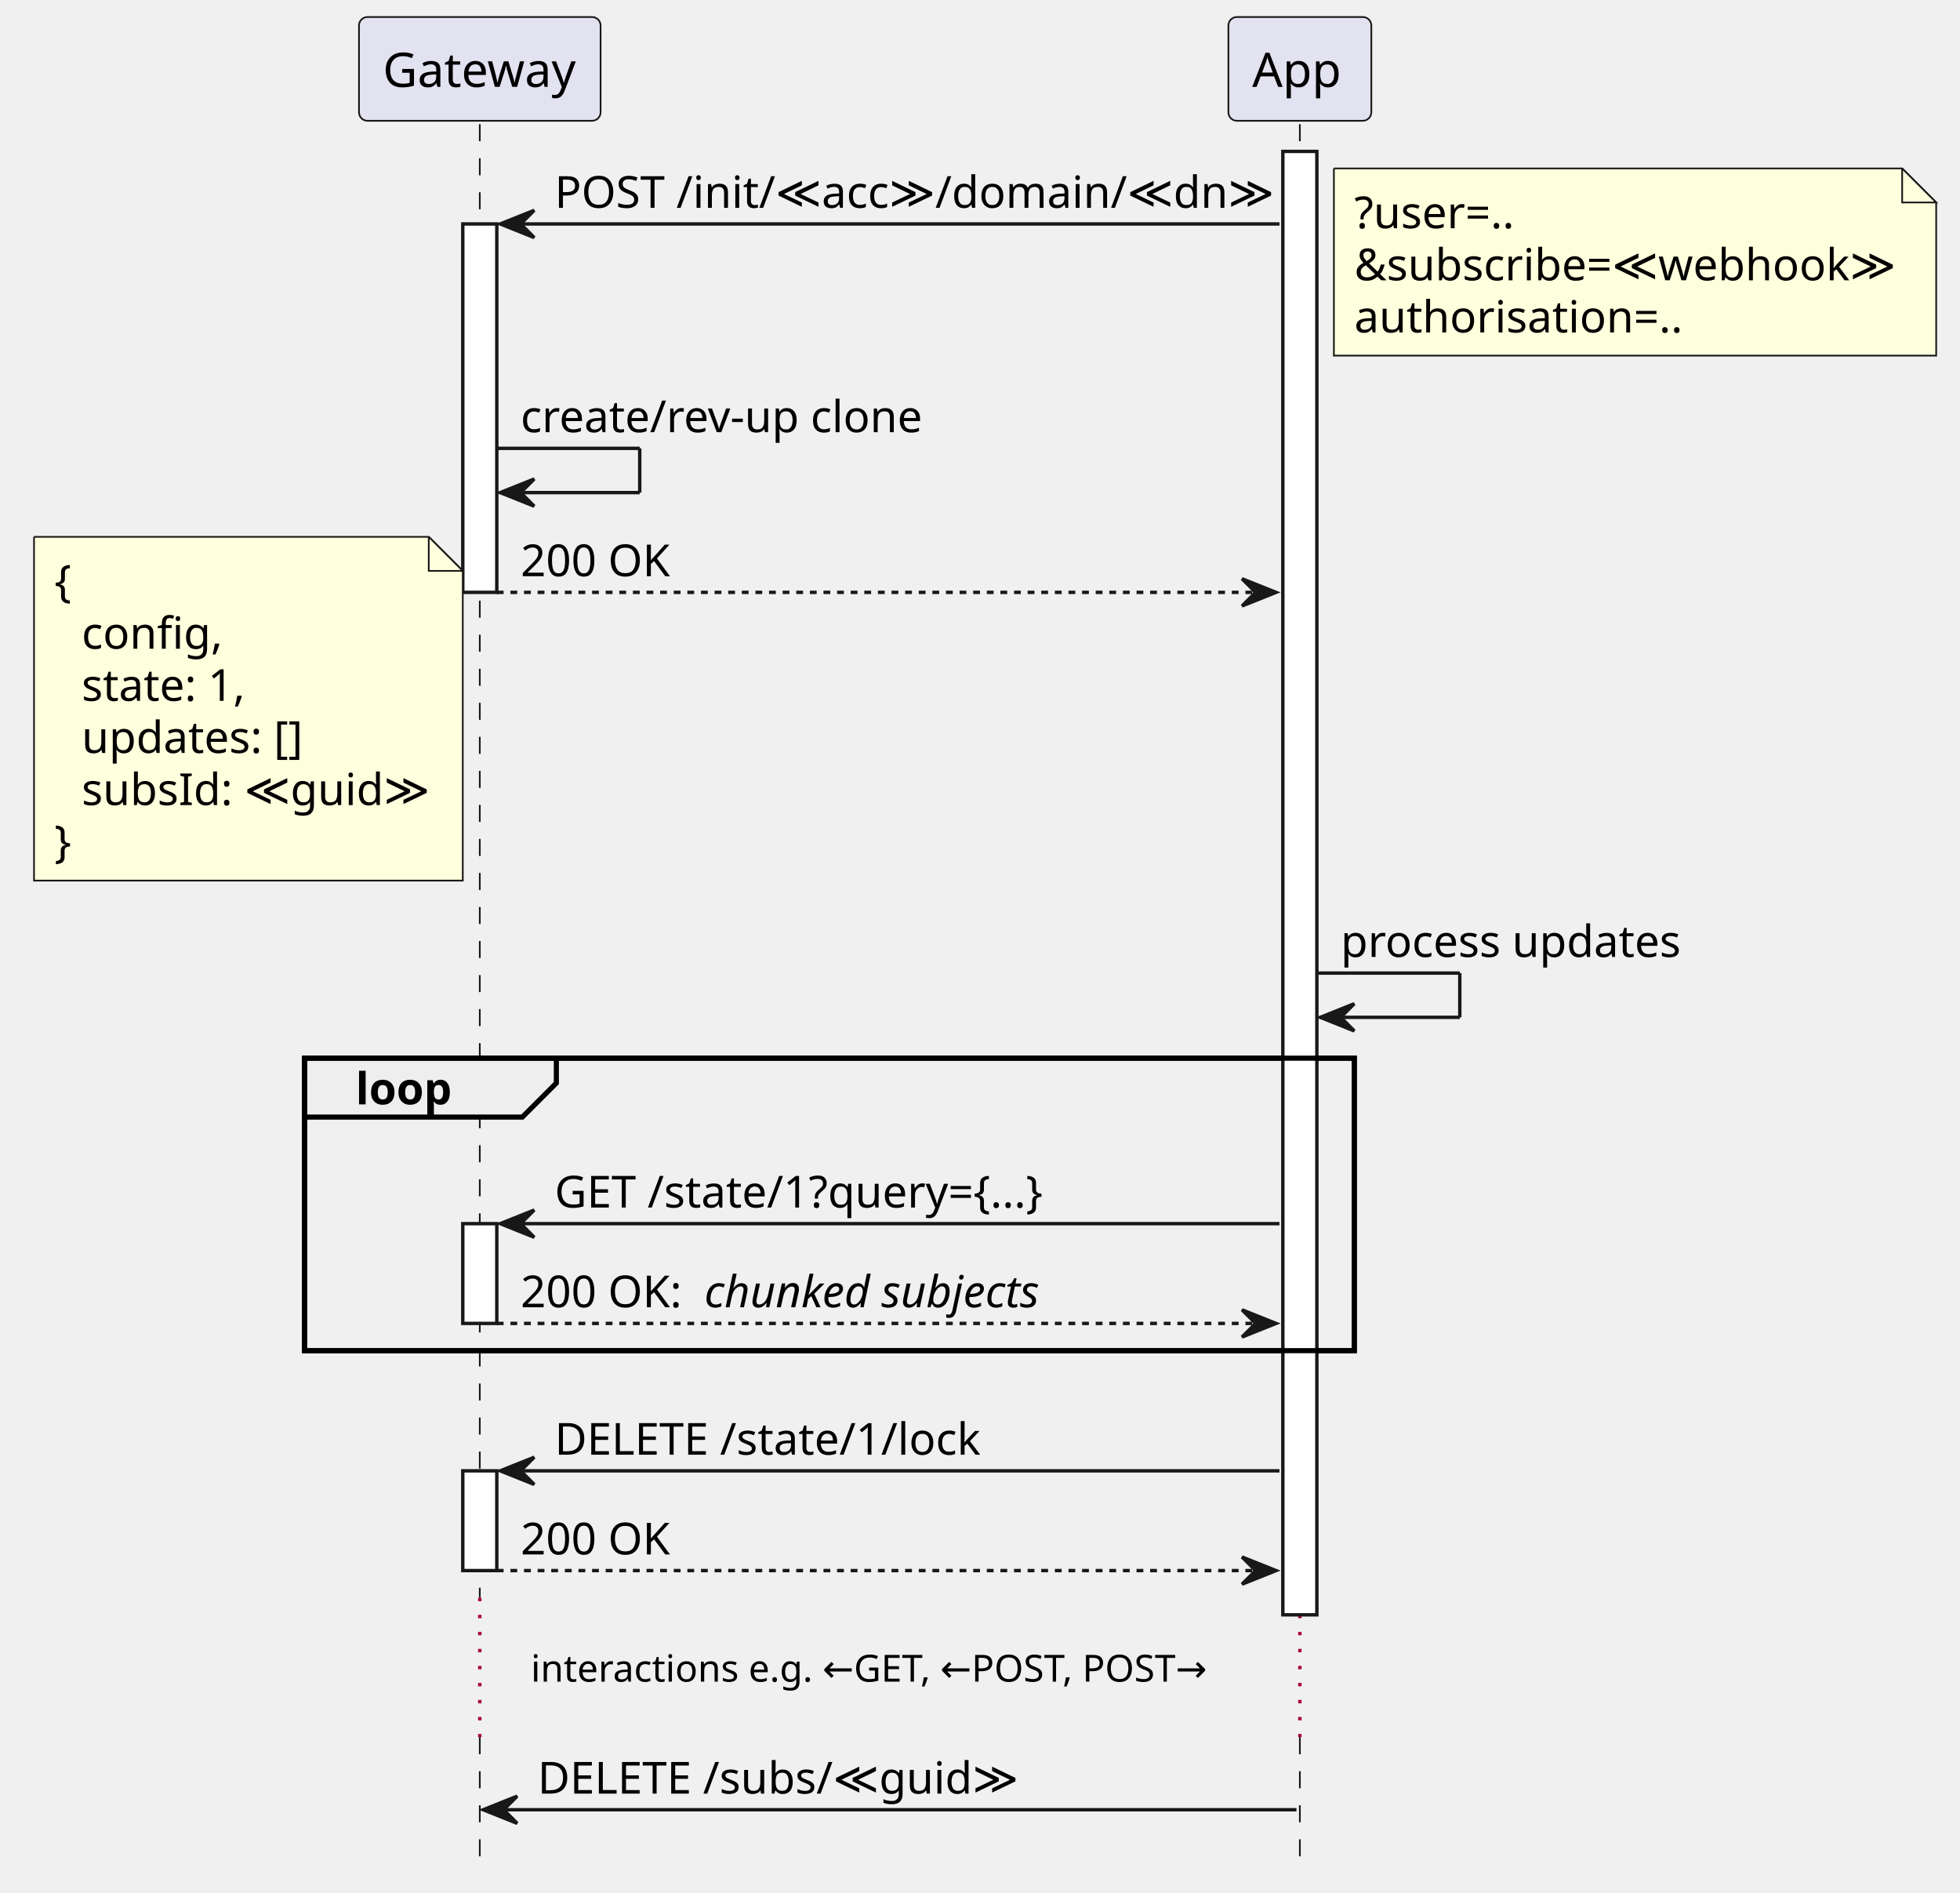
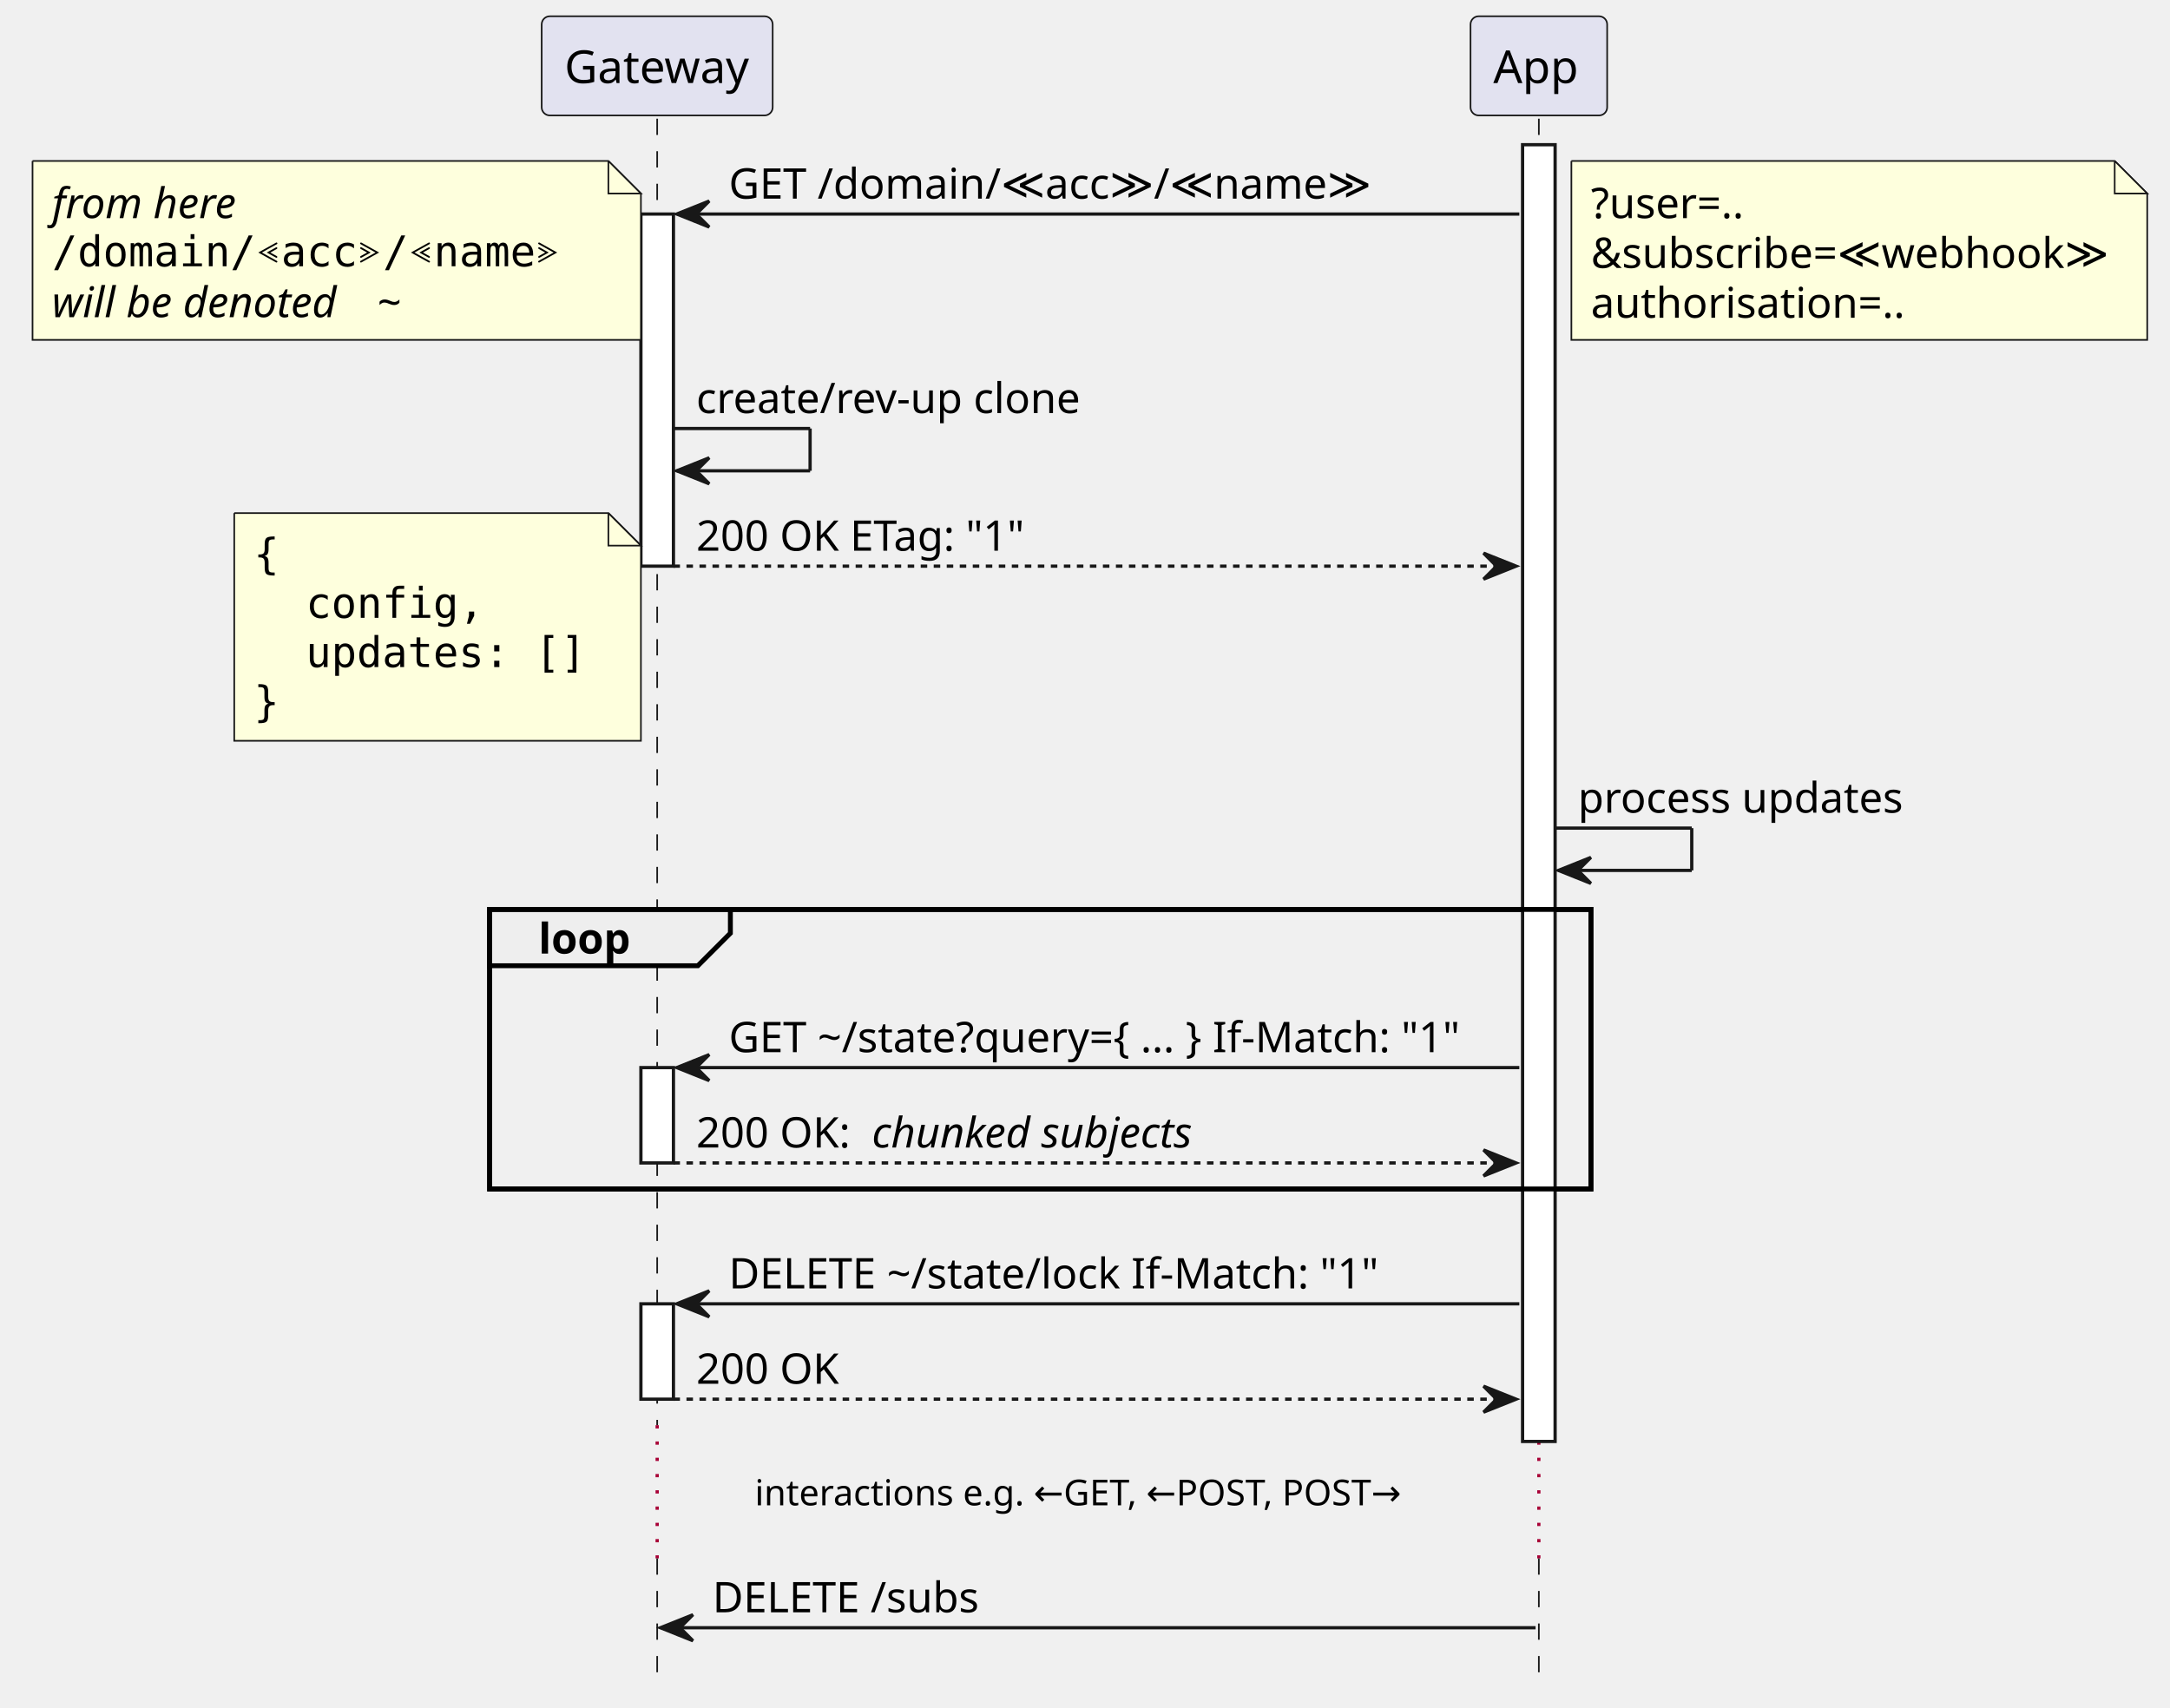
- <svg xmlns="http://www.w3.org/2000/svg" contentStyleType="text/css" height="556px" preserveAspectRatio="none" style="width:576px;height:556px;background:#FFFFFF;" version="1.1" viewBox="0 0 576 556" width="576px" zoomAndPan="magnify">
+ <svg xmlns="http://www.w3.org/2000/svg" contentStyleType="text/css" height="525px" preserveAspectRatio="none" style="width:667px;height:525px;background:#FFFFFF;" version="1.1" viewBox="0 0 667 525" width="667px" zoomAndPan="magnify">
  <defs />
  <g>
-     <rect fill="none" height="85.932" style="stroke:#000000;stroke-width:1.5;" width="308.5" x="89.5" y="310.904" />
-     <line style="stroke:#181818;stroke-width:0.5;stroke-dasharray:5.0,5.0;" x1="141" x2="141" y1="36.488" y2="469.457" />
-     <line style="stroke:#A80036;stroke-width:1.0;stroke-dasharray:1.0,4.0;" x1="141" x2="141" y1="469.457" y2="510.412" />
-     <line style="stroke:#181818;stroke-width:0.5;stroke-dasharray:5.0,5.0;" x1="141" x2="141" y1="510.412" y2="549.723" />
-     <rect fill="#FFFFFF" height="108.242" style="stroke:#181818;stroke-width:1.0;" width="10" x="136" y="65.799" />
-     <rect fill="#FFFFFF" height="29.311" style="stroke:#181818;stroke-width:1.0;" width="10" x="136" y="359.525" />
-     <rect fill="#FFFFFF" height="29.311" style="stroke:#181818;stroke-width:1.0;" width="10" x="136" y="432.147" />
-     <line style="stroke:#181818;stroke-width:0.5;stroke-dasharray:5.0,5.0;" x1="382" x2="382" y1="36.488" y2="469.457" />
-     <line style="stroke:#A80036;stroke-width:1.0;stroke-dasharray:1.0,4.0;" x1="382" x2="382" y1="469.457" y2="510.412" />
-     <line style="stroke:#181818;stroke-width:0.5;stroke-dasharray:5.0,5.0;" x1="382" x2="382" y1="510.412" y2="549.723" />
-     <rect fill="#FFFFFF" height="429.969" style="stroke:#181818;stroke-width:1.0;" width="10" x="377" y="44.488" />
-     <rect fill="#E2E2F0" height="30.488" rx="2.5" ry="2.5" style="stroke:#181818;stroke-width:0.5;" width="71" x="105.5" y="5" />
-     <text fill="#000000" font-family="sans-serif" font-size="14" lengthAdjust="spacing" textLength="57" x="112.5" y="25.535">Gateway</text>
-     <rect fill="#E2E2F0" height="30.488" rx="2.5" ry="2.5" style="stroke:#181818;stroke-width:0.5;" width="42" x="361" y="5" />
-     <text fill="#000000" font-family="sans-serif" font-size="14" lengthAdjust="spacing" textLength="28" x="368" y="25.535">App</text>
-     <polygon fill="#181818" points="157,61.799,147,65.799,157,69.799,153,65.799" style="stroke:#181818;stroke-width:1.0;" />
-     <line style="stroke:#181818;stroke-width:1.0;" x1="151" x2="376" y1="65.799" y2="65.799" />
-     <text fill="#000000" font-family="sans-serif" font-size="13" lengthAdjust="spacing" textLength="207" x="163" y="61.057">POST /init/≪acc≫/domain/≪dn≫</text>
-     <path d="M392,49.488 L392,104.488 L569,104.488 L569,59.488 L559,49.488 L392,49.488 " fill="#FEFFDD" style="stroke:#181818;stroke-width:0.5;" />
-     <path d="M559,49.488 L559,59.488 L569,59.488 L559,49.488 " fill="#FEFFDD" style="stroke:#181818;stroke-width:0.5;" />
-     <text fill="#000000" font-family="sans-serif" font-size="13" lengthAdjust="spacing" textLength="50" x="398" y="67.057">?user=..</text>
-     <text fill="#000000" font-family="sans-serif" font-size="13" lengthAdjust="spacing" textLength="156" x="398" y="82.367">&amp;subscribe=≪webhook≫</text>
-     <text fill="#000000" font-family="sans-serif" font-size="13" lengthAdjust="spacing" textLength="102" x="398" y="97.678">authorisation=..</text>
-     <line style="stroke:#181818;stroke-width:1.0;" x1="146" x2="188" y1="131.731" y2="131.731" />
-     <line style="stroke:#181818;stroke-width:1.0;" x1="188" x2="188" y1="131.731" y2="144.731" />
-     <line style="stroke:#181818;stroke-width:1.0;" x1="147" x2="188" y1="144.731" y2="144.731" />
-     <polygon fill="#181818" points="157,140.731,147,144.731,157,148.731,153,144.731" style="stroke:#181818;stroke-width:1.0;" />
-     <text fill="#000000" font-family="sans-serif" font-size="13" lengthAdjust="spacing" textLength="126" x="153" y="126.988">create/rev-up clone</text>
-     <polygon fill="#181818" points="365,170.041,375,174.041,365,178.041,369,174.041" style="stroke:#181818;stroke-width:1.0;" />
-     <line style="stroke:#181818;stroke-width:1.0;stroke-dasharray:2.0,2.0;" x1="146" x2="371" y1="174.041" y2="174.041" />
-     <text fill="#000000" font-family="sans-serif" font-size="13" lengthAdjust="spacing" textLength="46" x="153" y="169.299">200 OK</text>
-     <path d="M10,157.731 L10,258.731 L136,258.731 L136,167.731 L126,157.731 L10,157.731 " fill="#FEFFDD" style="stroke:#181818;stroke-width:0.5;" />
-     <path d="M126,157.731 L126,167.731 L136,167.731 L126,157.731 " fill="#FEFFDD" style="stroke:#181818;stroke-width:0.5;" />
-     <text fill="#000000" font-family="sans-serif" font-size="13" lengthAdjust="spacing" textLength="4" x="16" y="175.299">{</text>
-     <text fill="#000000" font-family="sans-serif" font-size="13" lengthAdjust="spacing" textLength="44" x="24" y="190.609">config,</text>
-     <text fill="#000000" font-family="sans-serif" font-size="13" lengthAdjust="spacing" textLength="51" x="24" y="205.92">state: 1,</text>
-     <text fill="#000000" font-family="sans-serif" font-size="13" lengthAdjust="spacing" textLength="66" x="24" y="221.231">updates: []</text>
-     <text fill="#000000" font-family="sans-serif" font-size="13" lengthAdjust="spacing" textLength="97" x="24" y="236.541">subsId: ≪guid≫</text>
-     <text fill="#000000" font-family="sans-serif" font-size="13" lengthAdjust="spacing" textLength="4" x="16" y="251.852">}</text>
-     <line style="stroke:#181818;stroke-width:1.0;" x1="387" x2="429" y1="285.904" y2="285.904" />
-     <line style="stroke:#181818;stroke-width:1.0;" x1="429" x2="429" y1="285.904" y2="298.904" />
-     <line style="stroke:#181818;stroke-width:1.0;" x1="388" x2="429" y1="298.904" y2="298.904" />
-     <polygon fill="#181818" points="398,294.904,388,298.904,398,302.904,394,298.904" style="stroke:#181818;stroke-width:1.0;" />
-     <text fill="#000000" font-family="sans-serif" font-size="13" lengthAdjust="spacing" textLength="103" x="394" y="281.162">process updates</text>
-     <path d="M89.5,310.904 L163.5,310.904 L163.5,318.215 L153.5,328.215 L89.5,328.215 L89.5,310.904 " fill="#EEEEEE" style="stroke:#000000;stroke-width:1.5;" />
-     <rect fill="none" height="85.932" style="stroke:#000000;stroke-width:1.5;" width="308.5" x="89.5" y="310.904" />
-     <text fill="#000000" font-family="sans-serif" font-size="13" font-weight="bold" lengthAdjust="spacing" textLength="29" x="104.5" y="324.473">loop</text>
-     <polygon fill="#181818" points="157,355.525,147,359.525,157,363.525,153,359.525" style="stroke:#181818;stroke-width:1.0;" />
-     <line style="stroke:#181818;stroke-width:1.0;" x1="151" x2="376" y1="359.525" y2="359.525" />
-     <text fill="#000000" font-family="sans-serif" font-size="13" lengthAdjust="spacing" textLength="151" x="163" y="354.783">GET /state/1?query={...}</text>
-     <polygon fill="#181818" points="365,384.836,375,388.836,365,392.836,369,388.836" style="stroke:#181818;stroke-width:1.0;" />
-     <line style="stroke:#181818;stroke-width:1.0;stroke-dasharray:2.0,2.0;" x1="146" x2="371" y1="388.836" y2="388.836" />
-     <text fill="#000000" font-family="sans-serif" font-size="13" lengthAdjust="spacing" textLength="50" x="153" y="384.094">200 OK:</text>
-     <text fill="#000000" font-family="sans-serif" font-size="13" font-style="italic" lengthAdjust="spacing" textLength="111" x="207" y="384.094">chunked subjects</text>
-     <polygon fill="#181818" points="157,428.147,147,432.147,157,436.147,153,432.147" style="stroke:#181818;stroke-width:1.0;" />
-     <line style="stroke:#181818;stroke-width:1.0;" x1="151" x2="376" y1="432.147" y2="432.147" />
-     <text fill="#000000" font-family="sans-serif" font-size="13" lengthAdjust="spacing" textLength="137" x="163" y="427.404">DELETE /state/1/lock</text>
-     <polygon fill="#181818" points="365,457.457,375,461.457,365,465.457,369,461.457" style="stroke:#181818;stroke-width:1.0;" />
-     <line style="stroke:#181818;stroke-width:1.0;stroke-dasharray:2.0,2.0;" x1="146" x2="371" y1="461.457" y2="461.457" />
-     <text fill="#000000" font-family="sans-serif" font-size="13" lengthAdjust="spacing" textLength="46" x="153" y="456.715">200 OK</text>
-     <text fill="#000000" font-family="sans-serif" font-size="11" lengthAdjust="spacing" textLength="211" x="156" y="494.092">interactions e.g. ←GET, ←POST, POST→</text>
-     <polygon fill="#181818" points="152,527.723,142,531.723,152,535.723,148,531.723" style="stroke:#181818;stroke-width:1.0;" />
-     <line style="stroke:#181818;stroke-width:1.0;" x1="146" x2="381" y1="531.723" y2="531.723" />
-     <text fill="#000000" font-family="sans-serif" font-size="13" lengthAdjust="spacing" textLength="141" x="158" y="526.981">DELETE /subs/≪guid≫</text>
+     <rect fill="none" height="85.932" style="stroke:#000000;stroke-width:1.5;" width="338.5" x="150.5" y="279.572" />
+     <line style="stroke:#181818;stroke-width:0.5;stroke-dasharray:5.0,5.0;" x1="202" x2="202" y1="36.488" y2="438.125" />
+     <line style="stroke:#A80036;stroke-width:1.0;stroke-dasharray:1.0,4.0;" x1="202" x2="202" y1="438.125" y2="479.08" />
+     <line style="stroke:#181818;stroke-width:0.5;stroke-dasharray:5.0,5.0;" x1="202" x2="202" y1="479.08" y2="518.391" />
+     <rect fill="#FFFFFF" height="108.242" style="stroke:#181818;stroke-width:1.0;" width="10" x="197" y="65.799" />
+     <rect fill="#FFFFFF" height="29.311" style="stroke:#181818;stroke-width:1.0;" width="10" x="197" y="328.193" />
+     <rect fill="#FFFFFF" height="29.311" style="stroke:#181818;stroke-width:1.0;" width="10" x="197" y="400.815" />
+     <line style="stroke:#181818;stroke-width:0.5;stroke-dasharray:5.0,5.0;" x1="473" x2="473" y1="36.488" y2="438.125" />
+     <line style="stroke:#A80036;stroke-width:1.0;stroke-dasharray:1.0,4.0;" x1="473" x2="473" y1="438.125" y2="479.08" />
+     <line style="stroke:#181818;stroke-width:0.5;stroke-dasharray:5.0,5.0;" x1="473" x2="473" y1="479.08" y2="518.391" />
+     <rect fill="#FFFFFF" height="398.637" style="stroke:#181818;stroke-width:1.0;" width="10" x="468" y="44.488" />
+     <rect fill="#E2E2F0" height="30.488" rx="2.5" ry="2.5" style="stroke:#181818;stroke-width:0.5;" width="71" x="166.5" y="5" />
+     <text fill="#000000" font-family="sans-serif" font-size="14" lengthAdjust="spacing" textLength="57" x="173.5" y="25.535">Gateway</text>
+     <rect fill="#E2E2F0" height="30.488" rx="2.5" ry="2.5" style="stroke:#181818;stroke-width:0.5;" width="42" x="452" y="5" />
+     <text fill="#000000" font-family="sans-serif" font-size="14" lengthAdjust="spacing" textLength="28" x="459" y="25.535">App</text>
+     <polygon fill="#181818" points="218,61.799,208,65.799,218,69.799,214,65.799" style="stroke:#181818;stroke-width:1.0;" />
+     <line style="stroke:#181818;stroke-width:1.0;" x1="212" x2="467" y1="65.799" y2="65.799" />
+     <text fill="#000000" font-family="sans-serif" font-size="13" lengthAdjust="spacing" textLength="189" x="224" y="61.057">GET /domain/≪acc≫/≪name≫</text>
+     <path d="M483,49.488 L483,104.488 L660,104.488 L660,59.488 L650,49.488 L483,49.488 " fill="#FEFFDD" style="stroke:#181818;stroke-width:0.5;" />
+     <path d="M650,49.488 L650,59.488 L660,59.488 L650,49.488 " fill="#FEFFDD" style="stroke:#181818;stroke-width:0.5;" />
+     <text fill="#000000" font-family="sans-serif" font-size="13" lengthAdjust="spacing" textLength="50" x="489" y="67.057">?user=..</text>
+     <text fill="#000000" font-family="sans-serif" font-size="13" lengthAdjust="spacing" textLength="156" x="489" y="82.367">&amp;subscribe=≪webhook≫</text>
+     <text fill="#000000" font-family="sans-serif" font-size="13" lengthAdjust="spacing" textLength="102" x="489" y="97.678">authorisation=..</text>
+     <path d="M10,49.488 L10,104.488 L197,104.488 L197,59.488 L187,49.488 L10,49.488 " fill="#FEFFDD" style="stroke:#181818;stroke-width:0.5;" />
+     <path d="M187,49.488 L187,59.488 L197,59.488 L187,49.488 " fill="#FEFFDD" style="stroke:#181818;stroke-width:0.5;" />
+     <text fill="#000000" font-family="sans-serif" font-size="13" font-style="italic" lengthAdjust="spacing" textLength="61" x="16" y="67.057">from here</text>
+     <text fill="#000000" font-family="monospace" font-size="13" lengthAdjust="spacing" textLength="166" x="16" y="81.866">/domain/≪acc≫/≪name≫</text>
+     <text fill="#000000" font-family="sans-serif" font-size="13" font-style="italic" lengthAdjust="spacing" textLength="96" x="16" y="97.5">will be denoted</text>
+     <text fill="#000000" font-family="sans-serif" font-size="13" lengthAdjust="spacing" textLength="8" x="116" y="97.5">~</text>
+     <line style="stroke:#181818;stroke-width:1.0;" x1="207" x2="249" y1="131.731" y2="131.731" />
+     <line style="stroke:#181818;stroke-width:1.0;" x1="249" x2="249" y1="131.731" y2="144.731" />
+     <line style="stroke:#181818;stroke-width:1.0;" x1="208" x2="249" y1="144.731" y2="144.731" />
+     <polygon fill="#181818" points="218,140.731,208,144.731,218,148.731,214,144.731" style="stroke:#181818;stroke-width:1.0;" />
+     <text fill="#000000" font-family="sans-serif" font-size="13" lengthAdjust="spacing" textLength="126" x="214" y="126.988">create/rev-up clone</text>
+     <polygon fill="#181818" points="456,170.041,466,174.041,456,178.041,460,174.041" style="stroke:#181818;stroke-width:1.0;" />
+     <line style="stroke:#181818;stroke-width:1.0;stroke-dasharray:2.0,2.0;" x1="207" x2="462" y1="174.041" y2="174.041" />
+     <text fill="#000000" font-family="sans-serif" font-size="13" lengthAdjust="spacing" textLength="106" x="214" y="169.299">200 OK ETag: "1"</text>
+     <path d="M72,157.731 L72,227.731 L197,227.731 L197,167.731 L187,157.731 L72,157.731 " fill="#FEFFDD" style="stroke:#181818;stroke-width:0.5;" />
+     <path d="M187,157.731 L187,167.731 L197,167.731 L187,157.731 " fill="#FEFFDD" style="stroke:#181818;stroke-width:0.5;" />
+     <text fill="#000000" font-family="monospace" font-size="13" lengthAdjust="spacing" textLength="8" x="78" y="174.797">{</text>
+     <text fill="#000000" font-family="monospace" font-size="13" lengthAdjust="spacing" textLength="56" x="94" y="189.93">config,</text>
+     <text fill="#000000" font-family="monospace" font-size="13" lengthAdjust="spacing" textLength="88" x="94" y="205.063">updates: []</text>
+     <text fill="#000000" font-family="monospace" font-size="13" lengthAdjust="spacing" textLength="8" x="78" y="220.196">}</text>
+     <line style="stroke:#181818;stroke-width:1.0;" x1="478" x2="520" y1="254.572" y2="254.572" />
+     <line style="stroke:#181818;stroke-width:1.0;" x1="520" x2="520" y1="254.572" y2="267.572" />
+     <line style="stroke:#181818;stroke-width:1.0;" x1="479" x2="520" y1="267.572" y2="267.572" />
+     <polygon fill="#181818" points="489,263.572,479,267.572,489,271.572,485,267.572" style="stroke:#181818;stroke-width:1.0;" />
+     <text fill="#000000" font-family="sans-serif" font-size="13" lengthAdjust="spacing" textLength="103" x="485" y="249.83">process updates</text>
+     <path d="M150.5,279.572 L224.5,279.572 L224.5,286.883 L214.5,296.883 L150.5,296.883 L150.5,279.572 " fill="#EEEEEE" style="stroke:#000000;stroke-width:1.5;" />
+     <rect fill="none" height="85.932" style="stroke:#000000;stroke-width:1.5;" width="338.5" x="150.5" y="279.572" />
+     <text fill="#000000" font-family="sans-serif" font-size="13" font-weight="bold" lengthAdjust="spacing" textLength="29" x="165.5" y="293.141">loop</text>
+     <polygon fill="#181818" points="218,324.193,208,328.193,218,332.193,214,328.193" style="stroke:#181818;stroke-width:1.0;" />
+     <line style="stroke:#181818;stroke-width:1.0;" x1="212" x2="467" y1="328.193" y2="328.193" />
+     <text fill="#000000" font-family="sans-serif" font-size="13" lengthAdjust="spacing" textLength="237" x="224" y="323.451">GET ~/state?query={ ... } If-Match: "1"</text>
+     <polygon fill="#181818" points="456,353.504,466,357.504,456,361.504,460,357.504" style="stroke:#181818;stroke-width:1.0;" />
+     <line style="stroke:#181818;stroke-width:1.0;stroke-dasharray:2.0,2.0;" x1="207" x2="462" y1="357.504" y2="357.504" />
+     <text fill="#000000" font-family="sans-serif" font-size="13" lengthAdjust="spacing" textLength="50" x="214" y="352.762">200 OK:</text>
+     <text fill="#000000" font-family="sans-serif" font-size="13" font-style="italic" lengthAdjust="spacing" textLength="111" x="268" y="352.762">chunked subjects</text>
+     <polygon fill="#181818" points="218,396.815,208,400.815,218,404.815,214,400.815" style="stroke:#181818;stroke-width:1.0;" />
+     <line style="stroke:#181818;stroke-width:1.0;" x1="212" x2="467" y1="400.815" y2="400.815" />
+     <text fill="#000000" font-family="sans-serif" font-size="13" lengthAdjust="spacing" textLength="215" x="224" y="396.072">DELETE ~/state/lock If-Match: "1"</text>
+     <polygon fill="#181818" points="456,426.125,466,430.125,456,434.125,460,430.125" style="stroke:#181818;stroke-width:1.0;" />
+     <line style="stroke:#181818;stroke-width:1.0;stroke-dasharray:2.0,2.0;" x1="207" x2="462" y1="430.125" y2="430.125" />
+     <text fill="#000000" font-family="sans-serif" font-size="13" lengthAdjust="spacing" textLength="46" x="214" y="425.383">200 OK</text>
+     <text fill="#000000" font-family="sans-serif" font-size="11" lengthAdjust="spacing" textLength="211" x="232" y="462.76">interactions e.g. ←GET, ←POST, POST→</text>
+     <polygon fill="#181818" points="213,496.391,203,500.391,213,504.391,209,500.391" style="stroke:#181818;stroke-width:1.0;" />
+     <line style="stroke:#181818;stroke-width:1.0;" x1="207" x2="472" y1="500.391" y2="500.391" />
+     <text fill="#000000" font-family="sans-serif" font-size="13" lengthAdjust="spacing" textLength="87" x="219" y="495.648">DELETE /subs</text>
  </g>
</svg>
